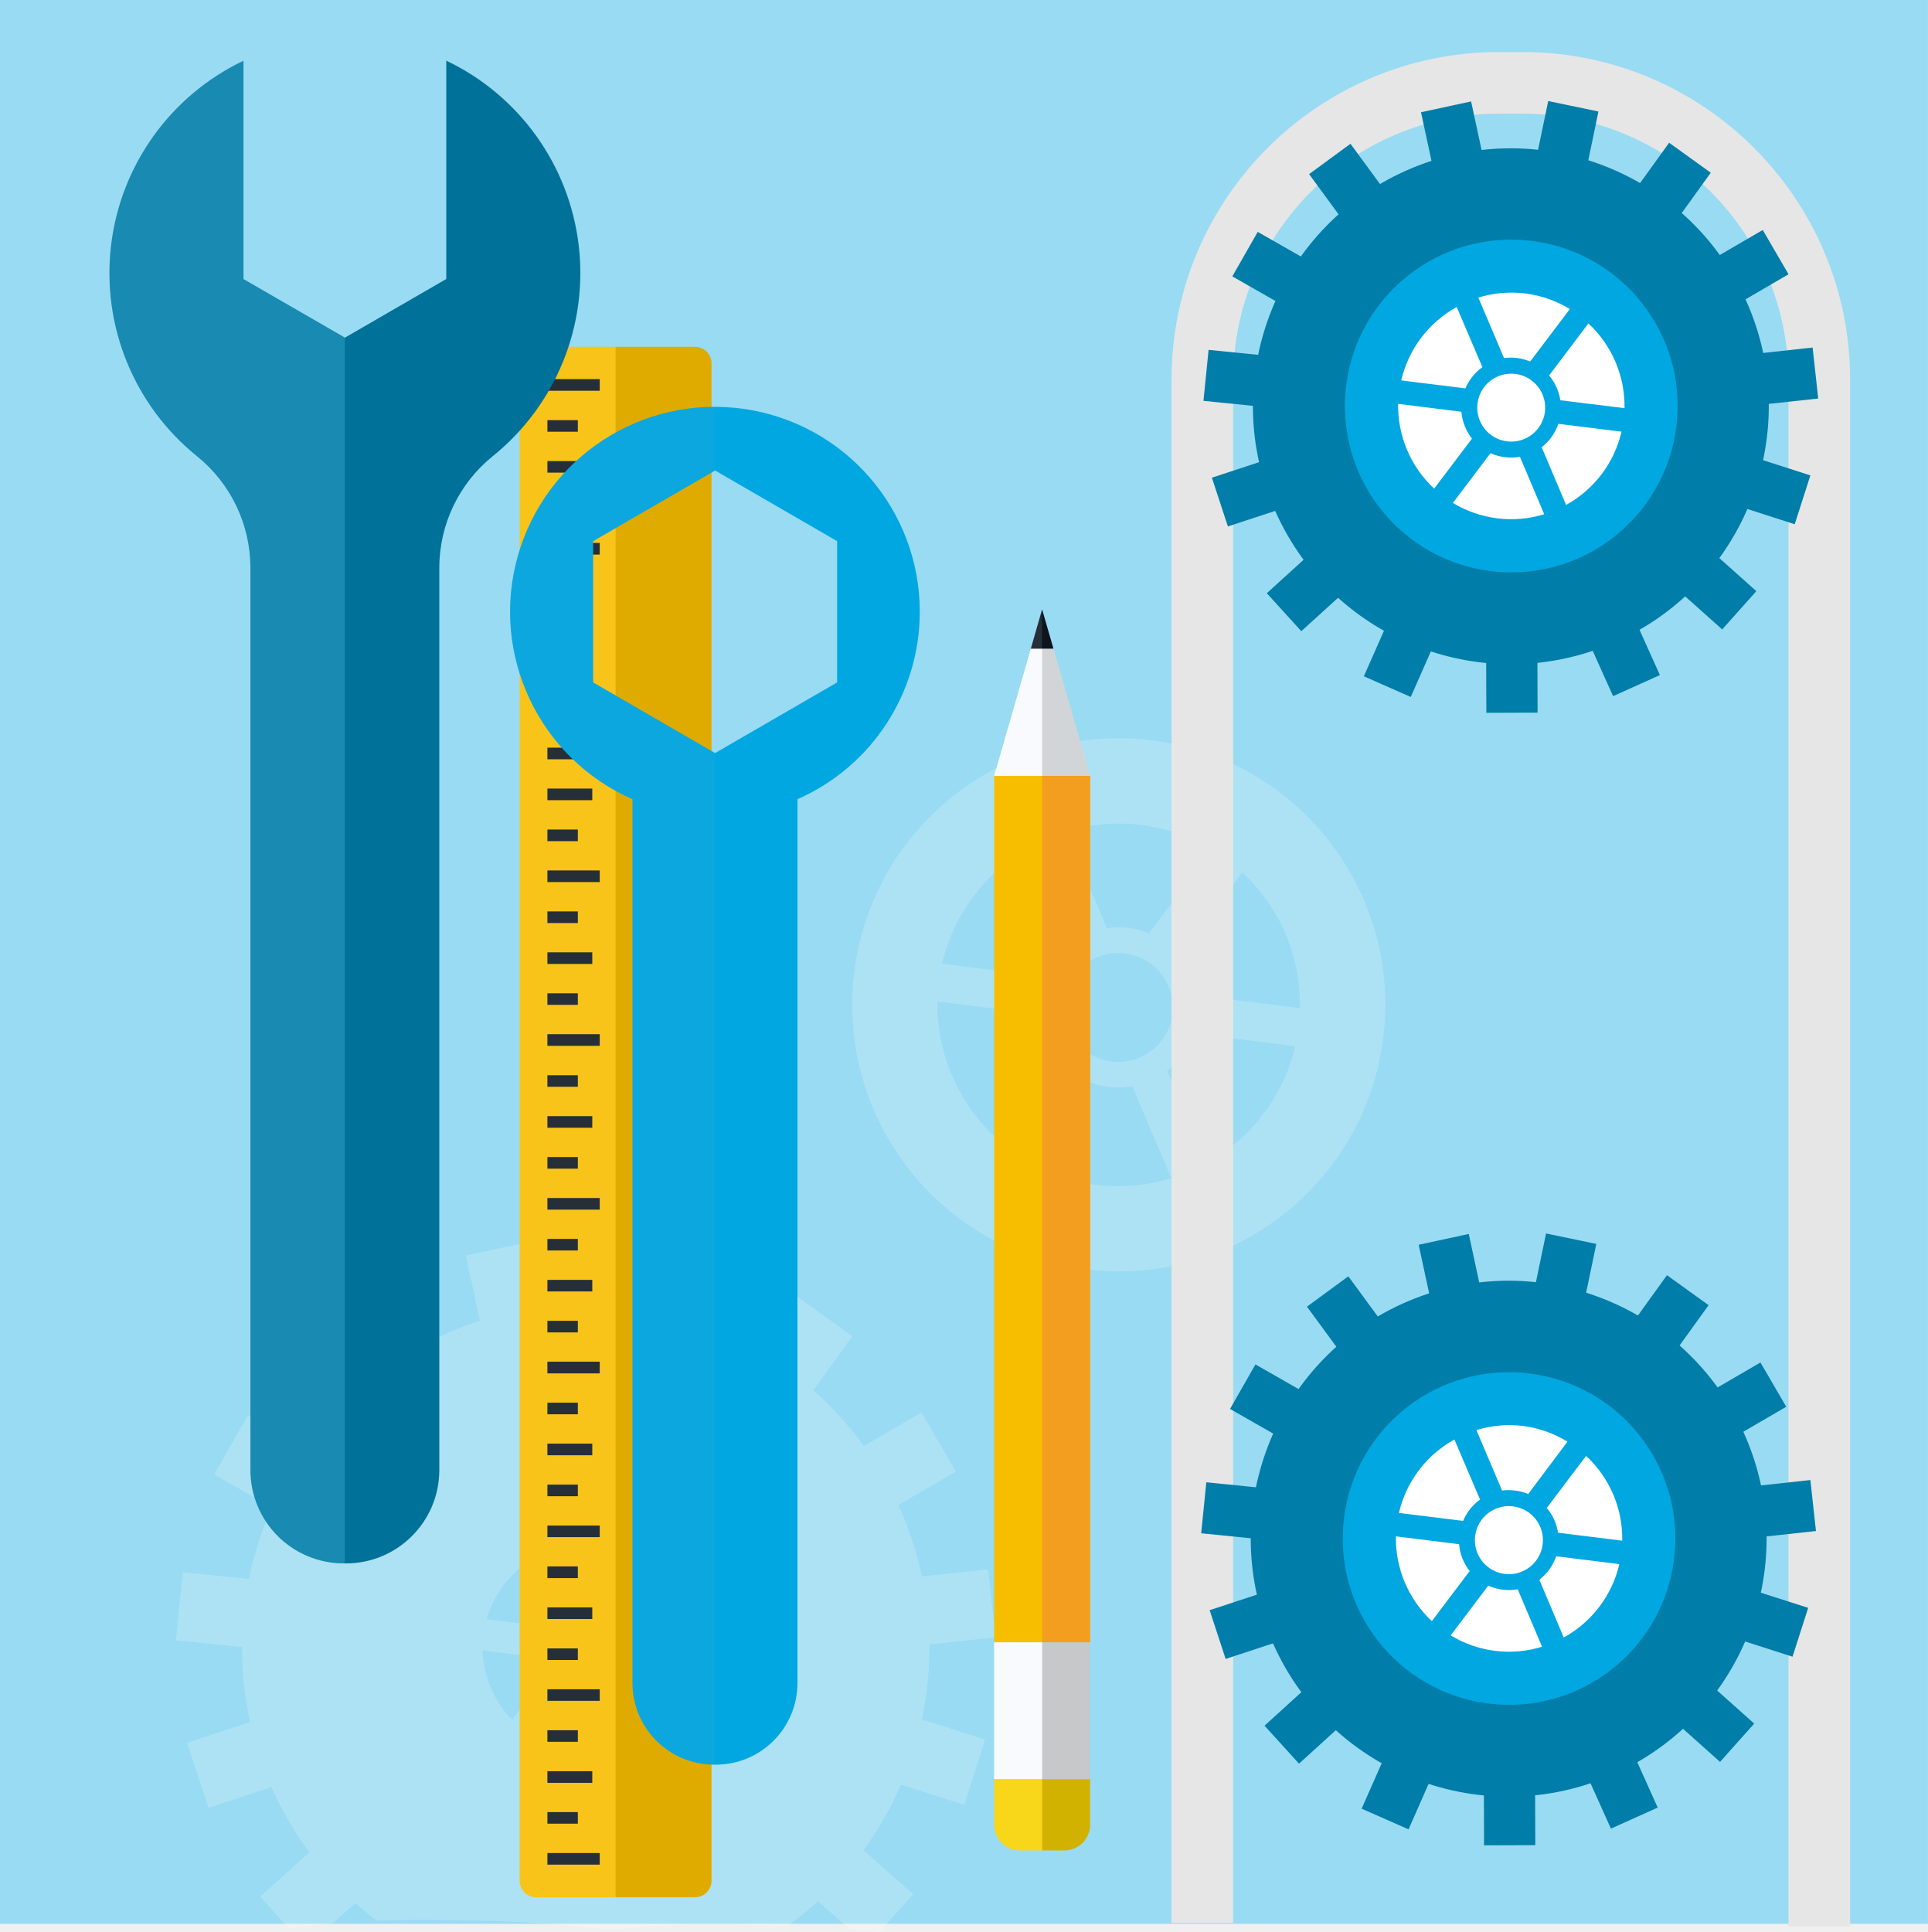
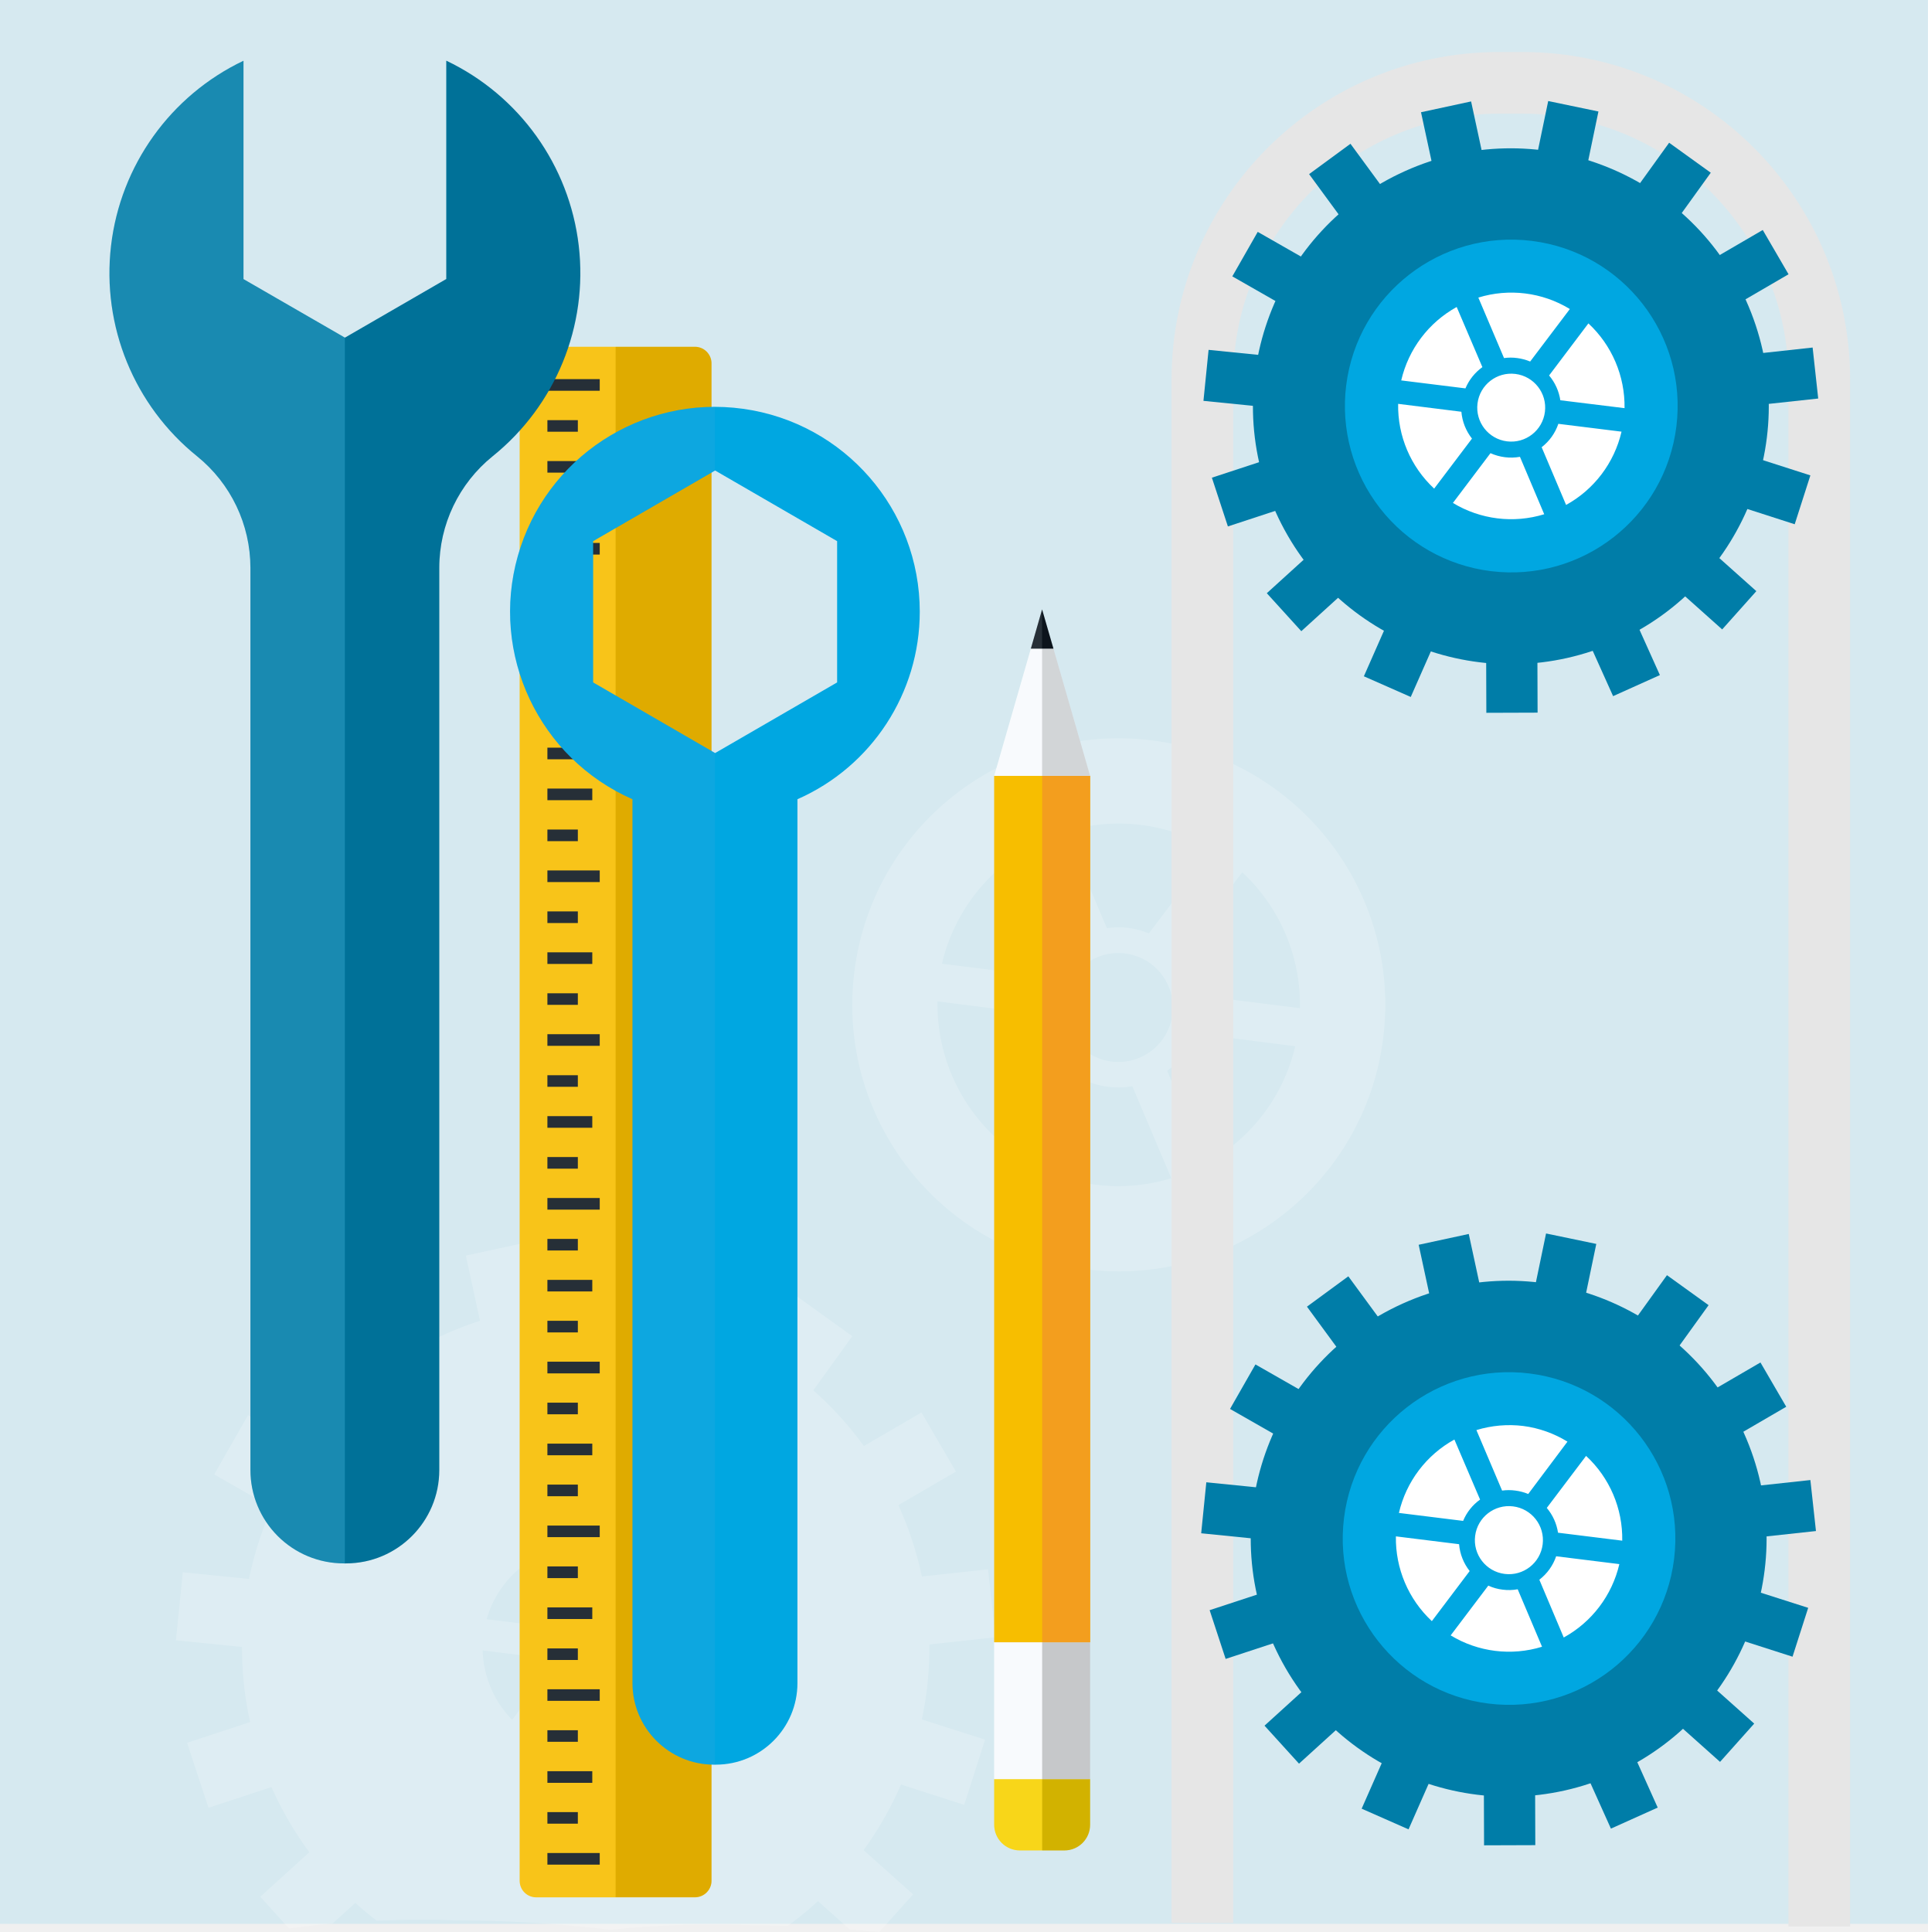
<svg xmlns="http://www.w3.org/2000/svg" viewBox="0 0 300.25 300.86">
  <defs>
-     <style>.a{fill:#99dbf3;}.b,.o{opacity:0.2;}.c,.j{fill:#fff;}.d{fill:none;stroke:#e6e6e6;stroke-miterlimit:10;stroke-width:9.6px;}.e{fill:#007da8;}.f{fill:#00a7e1;}.g,.p,.r{fill:#f7be00;}.g{fill-rule:evenodd;}.h{fill:#0e1821;}.i,.j,.r{opacity:0.1;}.k{fill:#55a6dc;}.k,.m{opacity:0.15;}.l{fill:#f7d100;}.n{fill:#f7fafd;}.q{fill:#f39e1e;}</style>
+     <style>.a{fill:#99dbf3;opacity:0.3;}.b,.o{opacity:0.2;}.c,.j{fill:#fff;}.d{fill:none;stroke:#e6e6e6;stroke-miterlimit:10;stroke-width:9.6px;}.e{fill:#007da8;}.f{fill:#00a7e1;}.g,.p,.r{fill:#f7be00;}.g{fill-rule:evenodd;}.h{fill:#0e1821;}.i,.j,.r{opacity:0.1;}.k{fill:#55a6dc;}.k,.m{opacity:0.15;}.l{fill:#f7d100;}.n{fill:#f7fafd;}.q{fill:#f39e1e;}</style>
  </defs>
  <rect class="a" width="300.25" height="299.59" />
  <g class="b">
    <path class="c" d="M169.11,197.66a41.5,41.5,0,1,0-36.06-46.29A41.49,41.49,0,0,0,169.11,197.66Zm-9.46-17L169,168.24a12.55,12.55,0,0,0,7.35.91l6.06,14.33a28.09,28.09,0,0,1-22.79-2.83Zm15.57-32.18a8.48,8.48,0,1,1-9.46,7.37A8.48,8.48,0,0,1,175.22,148.47Zm12.64,32.7-6.09-14.41a12.48,12.48,0,0,0,4.19-5.85l15.76,2A28.17,28.17,0,0,1,187.86,181.17ZM202.45,157l-16-2a12.47,12.47,0,0,0-2.8-6.17l9.81-13A28.16,28.16,0,0,1,202.45,157Zm-13.66-24.71-9.87,13.07a12.06,12.06,0,0,0-6.54-.81L166,129.48a28.09,28.09,0,0,1,22.79,2.83Zm-28.21-.52,6.34,15a12.43,12.43,0,0,0-4.23,5.31l-16-2A28.2,28.2,0,0,1,160.58,131.79ZM146,155.94l15.77,2a12.43,12.43,0,0,0,2.63,6.7L155,177.09A28.24,28.24,0,0,1,146,155.94Z" />
  </g>
  <g class="b">
    <path class="c" d="M136.94,300.86,142.2,295l-7.94-7.09-7.09,7.94,5.19,4.64C133.89,300.58,135.42,300.71,136.94,300.86Z" />
    <polygon class="c" points="140.03 277.8 143.27 267.67 153.41 270.91 150.16 281.06 140.03 277.8" />
    <polygon class="c" points="144.45 256.11 143.29 245.53 153.87 244.38 155.03 254.96 144.45 256.11" />
    <rect class="c" x="136.26" y="221.91" width="10.65" height="10.65" transform="translate(-95.11 102.11) rotate(-30.21)" />
    <rect class="c" x="119.97" y="203.96" width="10.64" height="10.65" transform="translate(-117.75 188.65) rotate(-54.24)" />
    <polygon class="c" points="107.24 205.8 96.82 203.63 98.99 193.21 109.41 195.38 107.24 205.8" />
    <polygon class="c" points="85.21 203.68 74.81 205.93 72.55 195.53 82.96 193.27 85.21 203.68" />
    <polygon class="c" points="64.22 210.69 55.63 216.99 49.34 208.4 57.93 202.11 64.22 210.69" />
    <rect class="c" x="35.31" y="222.29" width="10.64" height="10.65" transform="translate(-177.18 150.03) rotate(-60.27)" />
    <rect class="c" x="27.91" y="245.37" width="10.64" height="10.64" transform="translate(-219.53 258.62) rotate(-84.25)" />
    <polygon class="c" points="39.25 268.07 42.58 278.19 32.47 281.51 29.14 271.4 39.25 268.07" />
    <path class="c" d="M51.8,299.53l3.78-3.43-7.16-7.88-7.88,7.15L45,300.31C47.27,300,49.52,299.73,51.8,299.53Z" />
    <path class="c" d="M58.69,299.1c4.18-.18,8.41-.21,12.68-.05A202.27,202.27,0,0,1,95,300.51a155.21,155.21,0,0,1,21.86-.71c2,0,3.88.05,5.81.11a53.52,53.52,0,1,0-64-.81Zm25.94-57.18a16.06,16.06,0,1,1-8.06,21.23A16.06,16.06,0,0,1,84.63,241.92Z" />
    <path class="c" d="M87.06,290.79a34.53,34.53,0,1,0-30-38.53A34.54,34.54,0,0,0,87.06,290.79Zm-7.88-14.15L87,266.3a10.69,10.69,0,0,0,3,.85,10.48,10.48,0,0,0,3.12-.09l5,11.93a23.41,23.41,0,0,1-19-2.35Zm13-26.79A7.06,7.06,0,1,1,84.27,256,7.06,7.06,0,0,1,92.14,249.85Zm10.52,27.22-5.07-12a10.32,10.32,0,0,0,3.49-4.87l13.12,1.63A23.41,23.41,0,0,1,102.66,277.07ZM114.81,257l-13.29-1.65a10.4,10.4,0,0,0-2.34-5.15l8.17-10.8A23.48,23.48,0,0,1,114.81,257ZM103.44,236.4l-8.22,10.88a9.92,9.92,0,0,0-2.67-.71,10.26,10.26,0,0,0-2.77,0l-5.31-12.55a23.4,23.4,0,0,1,19,2.35ZM80,236l5.27,12.47a10.29,10.29,0,0,0-3.52,4.42l-13.29-1.65A23.44,23.44,0,0,1,80,236Zm-12.15,20.1,13.12,1.63a10.39,10.39,0,0,0,2.2,5.58l-7.85,10.39A23.49,23.49,0,0,1,67.81,256.07Z" />
  </g>
  <path class="d" d="M283.33,300V59a46.24,46.24,0,0,0-46.1-46.1h-3.89A46.23,46.23,0,0,0,187.25,59V299.44" />
  <rect class="e" x="249.23" y="99.14" width="7.99" height="7.98" transform="translate(-20.02 112.96) rotate(-24.22)" />
  <rect class="e" x="263.9" y="88.39" width="7.99" height="7.99" transform="translate(20.55 230.68) rotate(-48.24)" />
  <polygon class="e" points="271.9 79.19 274.34 71.59 281.94 74.03 279.5 81.64 271.9 79.19" />
  <polygon class="e" points="275.22 62.92 274.35 54.99 282.29 54.12 283.16 62.06 275.22 62.92" />
  <rect class="e" x="269.08" y="37.27" width="7.99" height="7.98" transform="translate(16.33 143.02) rotate(-30.21)" />
  <rect class="e" x="256.86" y="23.8" width="7.98" height="7.99" transform="translate(85.86 223.23) rotate(-54.24)" />
  <rect class="e" x="240.22" y="16.47" width="7.99" height="7.99" transform="translate(174.44 255.39) rotate(-78.25)" />
  <rect class="e" x="222.05" y="16.54" width="7.98" height="7.98" transform="translate(0.76 48.16) rotate(-12.18)" />
  <rect class="e" x="205.47" y="24" width="7.99" height="7.98" transform="translate(24 129.29) rotate(-36.26)" />
  <rect class="e" x="193.36" y="37.56" width="7.98" height="7.99" transform="translate(63.41 192.32) rotate(-60.27)" />
  <rect class="e" x="187.81" y="54.87" width="7.98" height="7.98" transform="translate(114.01 243.79) rotate(-84.25)" />
  <rect class="e" x="189.78" y="72.94" width="7.98" height="7.99" transform="translate(-14.33 64.3) rotate(-18.18)" />
  <rect class="e" x="198.93" y="88.65" width="7.98" height="7.99" transform="translate(-9.57 160.51) rotate(-42.25)" />
  <rect class="e" x="213.67" y="99.28" width="7.98" height="7.98" transform="translate(35.34 260.75) rotate(-66.2)" />
  <rect class="e" x="231.47" y="102.98" width="7.98" height="7.99" transform="translate(-0.36 0.8) rotate(-0.19)" />
  <path class="e" d="M251.77,99.89a40.16,40.16,0,1,0-53.1-20.15A40.16,40.16,0,0,0,251.77,99.89ZM230.35,52.28a12,12,0,1,1-6,15.92A12.05,12.05,0,0,1,230.35,52.28Z" />
  <circle class="c" cx="235.36" cy="63.23" r="22.19" />
  <path class="f" d="M232.17,88.94A25.91,25.91,0,1,0,209.65,60,25.91,25.91,0,0,0,232.17,88.94Zm-5.9-10.62,5.85-7.75a7.86,7.86,0,0,0,4.59.57l3.78,8.94a17.52,17.52,0,0,1-14.22-1.76ZM236,58.23a5.29,5.29,0,1,1-5.9,4.6A5.29,5.29,0,0,1,236,58.23Zm7.9,20.41-3.81-9A7.7,7.7,0,0,0,242.69,66l9.84,1.22A17.55,17.55,0,0,1,243.88,78.64ZM253,63.56l-10-1.23a7.81,7.81,0,0,0-1.75-3.86l6.12-8.11A17.64,17.64,0,0,1,253,63.56Zm-8.53-15.42L238.3,56.3a7.84,7.84,0,0,0-2-.54,7.53,7.53,0,0,0-2.07,0l-4-9.42a17.49,17.49,0,0,1,14.23,1.77Zm-17.61-.33,4,9.36a7.83,7.83,0,0,0-2.64,3.31l-10-1.24A17.62,17.62,0,0,1,226.85,47.81Zm-9.11,15.08,9.84,1.23a7.81,7.81,0,0,0,1.65,4.18l-5.89,7.79A17.59,17.59,0,0,1,217.74,62.89Z" />
  <rect class="e" x="248.89" y="275.5" width="7.99" height="7.98" transform="translate(-92.4 128.34) rotate(-24.22)" />
  <rect class="e" x="263.56" y="264.75" width="7.99" height="7.99" transform="translate(-111.11 289.32) rotate(-48.24)" />
  <polygon class="e" points="271.56 255.55 273.99 247.95 281.6 250.38 279.16 257.99 271.56 255.55" />
  <polygon class="e" points="274.88 239.28 274.01 231.34 281.94 230.48 282.81 238.42 274.88 239.28" />
  <rect class="e" x="268.73" y="213.62" width="7.99" height="7.98" transform="translate(-72.46 166.8) rotate(-30.21)" />
  <rect class="e" x="256.52" y="200.16" width="7.98" height="7.99" transform="translate(-57.39 296.24) rotate(-54.24)" />
  <rect class="e" x="239.88" y="192.83" width="7.99" height="7.99" transform="translate(1.51 395.49) rotate(-78.25)" />
  <rect class="e" x="221.7" y="192.9" width="7.98" height="7.98" transform="translate(-36.47 52.06) rotate(-12.18)" />
  <rect class="e" x="205.12" y="200.36" width="7.99" height="7.98" transform="translate(-80.36 163.24) rotate(-36.26)" />
  <rect class="e" x="193.01" y="213.91" width="7.98" height="7.99" transform="translate(-89.91 280.93) rotate(-60.27)" />
  <rect class="e" x="187.46" y="231.22" width="7.98" height="7.98" transform="translate(-61.77 402.12) rotate(-84.25)" />
  <rect class="e" x="189.43" y="249.29" width="7.98" height="7.99" transform="translate(-69.37 73) rotate(-18.18)" />
  <rect class="e" x="198.58" y="265" width="7.98" height="7.99" transform="translate(-128.24 206.09) rotate(-42.25)" />
  <rect class="e" x="213.33" y="275.64" width="7.98" height="7.98" transform="translate(-126.23 365.61) rotate(-66.2)" />
  <rect class="e" x="231.13" y="279.34" width="7.98" height="7.99" transform="translate(-0.96 0.8) rotate(-0.19)" />
  <path class="e" d="M251.42,276.24a40.16,40.16,0,1,0-53.09-20.15A40.14,40.14,0,0,0,251.42,276.24ZM230,228.63a12,12,0,1,1-6,15.93A12.05,12.05,0,0,1,230,228.63Z" />
  <circle class="c" cx="235.02" cy="239.58" r="22.19" />
  <path class="f" d="M231.83,265.29a25.9,25.9,0,1,0-22.52-28.9A25.9,25.9,0,0,0,231.83,265.29Zm-5.91-10.62,5.86-7.75a7.29,7.29,0,0,0,2.25.63,7.55,7.55,0,0,0,2.33-.06l3.79,8.95a17.5,17.5,0,0,1-14.23-1.77Zm9.72-20.09a5.3,5.3,0,1,1-5.91,4.6A5.3,5.3,0,0,1,235.64,234.58ZM243.53,255l-3.8-9a7.75,7.75,0,0,0,2.62-3.65l9.84,1.22A17.59,17.59,0,0,1,243.53,255Zm9.11-15.08-10-1.24a7.8,7.8,0,0,0-1.75-3.86l6.12-8.1A17.55,17.55,0,0,1,252.64,239.92Zm-8.53-15.42L238,232.65a7.83,7.83,0,0,0-2-.53,7.54,7.54,0,0,0-2.07,0l-4-9.42a17.6,17.6,0,0,1,7.3-.64A17.41,17.41,0,0,1,244.11,224.5Zm-17.61-.33,4,9.35a7.71,7.71,0,0,0-2.64,3.32l-10-1.24A17.58,17.58,0,0,1,226.5,224.17Zm-9.11,15.08,9.84,1.22a7.78,7.78,0,0,0,1.65,4.18l-5.89,7.8A17.63,17.63,0,0,1,217.39,239.25Z" />
  <path class="g" d="M80.93,56.56A2.58,2.58,0,0,1,83.51,54h24.72a2.59,2.59,0,0,1,2.58,2.58v236.3a2.58,2.58,0,0,1-2.58,2.58H83.51a2.57,2.57,0,0,1-2.58-2.58Z" />
  <rect class="h" x="85.25" y="59.04" width="8.15" height="1.81" />
  <rect class="h" x="85.25" y="84.55" width="8.15" height="1.81" />
  <rect class="h" x="85.25" y="110.05" width="8.15" height="1.8" />
  <rect class="h" x="85.25" y="135.55" width="8.15" height="1.81" />
  <rect class="h" x="85.25" y="161.05" width="8.15" height="1.81" />
  <rect class="h" x="85.25" y="186.56" width="8.15" height="1.81" />
  <rect class="h" x="85.25" y="212.05" width="8.15" height="1.82" />
  <rect class="h" x="85.25" y="237.57" width="8.15" height="1.8" />
  <rect class="h" x="85.25" y="263.06" width="8.15" height="1.8" />
  <rect class="h" x="85.25" y="288.56" width="8.15" height="1.81" />
  <rect class="h" x="85.25" y="71.8" width="6.99" height="1.8" />
  <rect class="h" x="85.25" y="65.43" width="4.74" height="1.8" />
  <rect class="h" x="85.25" y="78.18" width="4.74" height="1.81" />
  <rect class="h" x="85.25" y="90.93" width="4.74" height="1.8" />
  <rect class="h" x="85.25" y="103.67" width="4.74" height="1.81" />
  <rect class="h" x="85.25" y="116.43" width="4.74" height="1.81" />
  <rect class="h" x="85.25" y="129.18" width="4.74" height="1.81" />
  <rect class="h" x="85.25" y="141.93" width="4.74" height="1.81" />
  <rect class="h" x="85.25" y="154.68" width="4.74" height="1.8" />
  <rect class="h" x="85.25" y="167.44" width="4.74" height="1.8" />
  <rect class="h" x="85.25" y="180.18" width="4.74" height="1.81" />
  <rect class="h" x="85.25" y="192.93" width="4.74" height="1.8" />
  <rect class="h" x="85.25" y="205.68" width="4.74" height="1.81" />
  <rect class="h" x="85.25" y="218.43" width="4.74" height="1.81" />
  <rect class="h" x="85.25" y="231.19" width="4.74" height="1.81" />
  <rect class="h" x="85.25" y="243.93" width="4.74" height="1.82" />
  <rect class="h" x="85.25" y="256.7" width="4.74" height="1.8" />
  <rect class="h" x="85.25" y="269.44" width="4.74" height="1.8" />
  <rect class="h" x="85.25" y="282.19" width="4.74" height="1.8" />
  <rect class="h" x="85.25" y="97.31" width="6.99" height="1.8" />
  <rect class="h" x="85.25" y="122.8" width="6.99" height="1.81" />
  <rect class="h" x="85.25" y="148.3" width="6.99" height="1.81" />
  <rect class="h" x="85.25" y="173.81" width="6.99" height="1.81" />
  <rect class="h" x="85.25" y="199.31" width="6.99" height="1.8" />
  <rect class="h" x="85.25" y="224.81" width="6.99" height="1.81" />
  <rect class="h" x="85.25" y="250.31" width="6.99" height="1.81" />
  <rect class="h" x="85.25" y="275.82" width="6.99" height="1.81" />
  <path class="i" d="M108.23,295.44a2.58,2.58,0,0,0,2.58-2.58V56.56A2.59,2.59,0,0,0,108.23,54H95.87V295.44Z" />
  <path class="j" d="M83.51,295.44H95.87V54H83.51a2.58,2.58,0,0,0-2.58,2.58v236.3A2.57,2.57,0,0,0,83.51,295.44Z" />
  <path class="f" d="M143.24,95.27A31.9,31.9,0,1,0,98.5,124.46V262.1a12.71,12.71,0,0,0,12.7,12.7h.29a12.71,12.71,0,0,0,12.7-12.7V124.46A31.9,31.9,0,0,0,143.24,95.27Zm-12.87,11-19,11-19-11v-22l19-11,19,11Z" />
  <path class="k" d="M111.34,117.24l-19-11v-22l19-11h0V63.37h0A31.89,31.89,0,0,0,98.5,124.46V262.1a12.71,12.71,0,0,0,12.7,12.7h.15V117.24Z" />
  <path class="e" d="M53.72,52.58l-15.8-9.12v-34a36.63,36.63,0,0,0-7.22,61.6A22.35,22.35,0,0,1,39,88.44V228.92a14.53,14.53,0,0,0,14.54,14.54h.33a14.54,14.54,0,0,0,14.54-14.54V88.44a22.34,22.34,0,0,1,8.31-17.39,36.63,36.63,0,0,0-7.22-61.6v34Z" />
  <path class="i" d="M69.52,9.45v34l-15.8,9.12V243.46h.17a14.54,14.54,0,0,0,14.54-14.54V88.44a22.34,22.34,0,0,1,8.31-17.39,36.63,36.63,0,0,0-7.22-61.6Z" />
  <path class="j" d="M37.92,43.46v-34a36.63,36.63,0,0,0-7.22,61.6A22.35,22.35,0,0,1,39,88.44V228.92a14.53,14.53,0,0,0,14.54,14.54h.16V52.58Z" />
  <path class="l" d="M154.83,284.16v-7.11h14.94v7.11a4,4,0,0,1-4,4h-6.9A4,4,0,0,1,154.83,284.16Z" />
  <path class="m" d="M162.3,277.05h7.47v7.11a4,4,0,0,1-4,4H162.3Z" />
  <path class="j" d="M158.85,288.18a4,4,0,0,1-4-4v-7.11h7.47v11.13Z" />
  <rect class="n" x="154.82" y="255.74" width="14.94" height="21.31" />
  <rect class="o" x="162.3" y="255.74" width="7.47" height="21.31" />
  <rect class="j" x="154.83" y="255.74" width="7.47" height="21.31" />
  <rect class="p" x="154.83" y="120.82" width="14.94" height="134.92" />
  <rect class="q" x="162.3" y="120.82" width="7.47" height="134.92" />
  <rect class="r" x="154.83" y="120.82" width="7.47" height="134.92" />
  <polygon class="n" points="164.06 101.01 169.77 120.82 154.83 120.82 160.54 101.01 164.06 101.01" />
  <polygon class="m" points="164.06 101.01 169.77 120.82 162.29 120.82 162.29 101.01 164.06 101.01" />
  <polygon class="j" points="160.54 101.01 162.29 101.01 162.29 120.82 154.83 120.82 160.54 101.01" />
  <polygon class="h" points="162.29 94.9 164.06 101.01 160.54 101.01 162.29 94.9" />
  <polygon class="m" points="162.29 94.9 164.06 101.01 162.29 101.01 162.29 94.9" />
  <polygon class="j" points="160.54 101.01 162.29 94.9 162.29 101.01 160.54 101.01" />
</svg>
